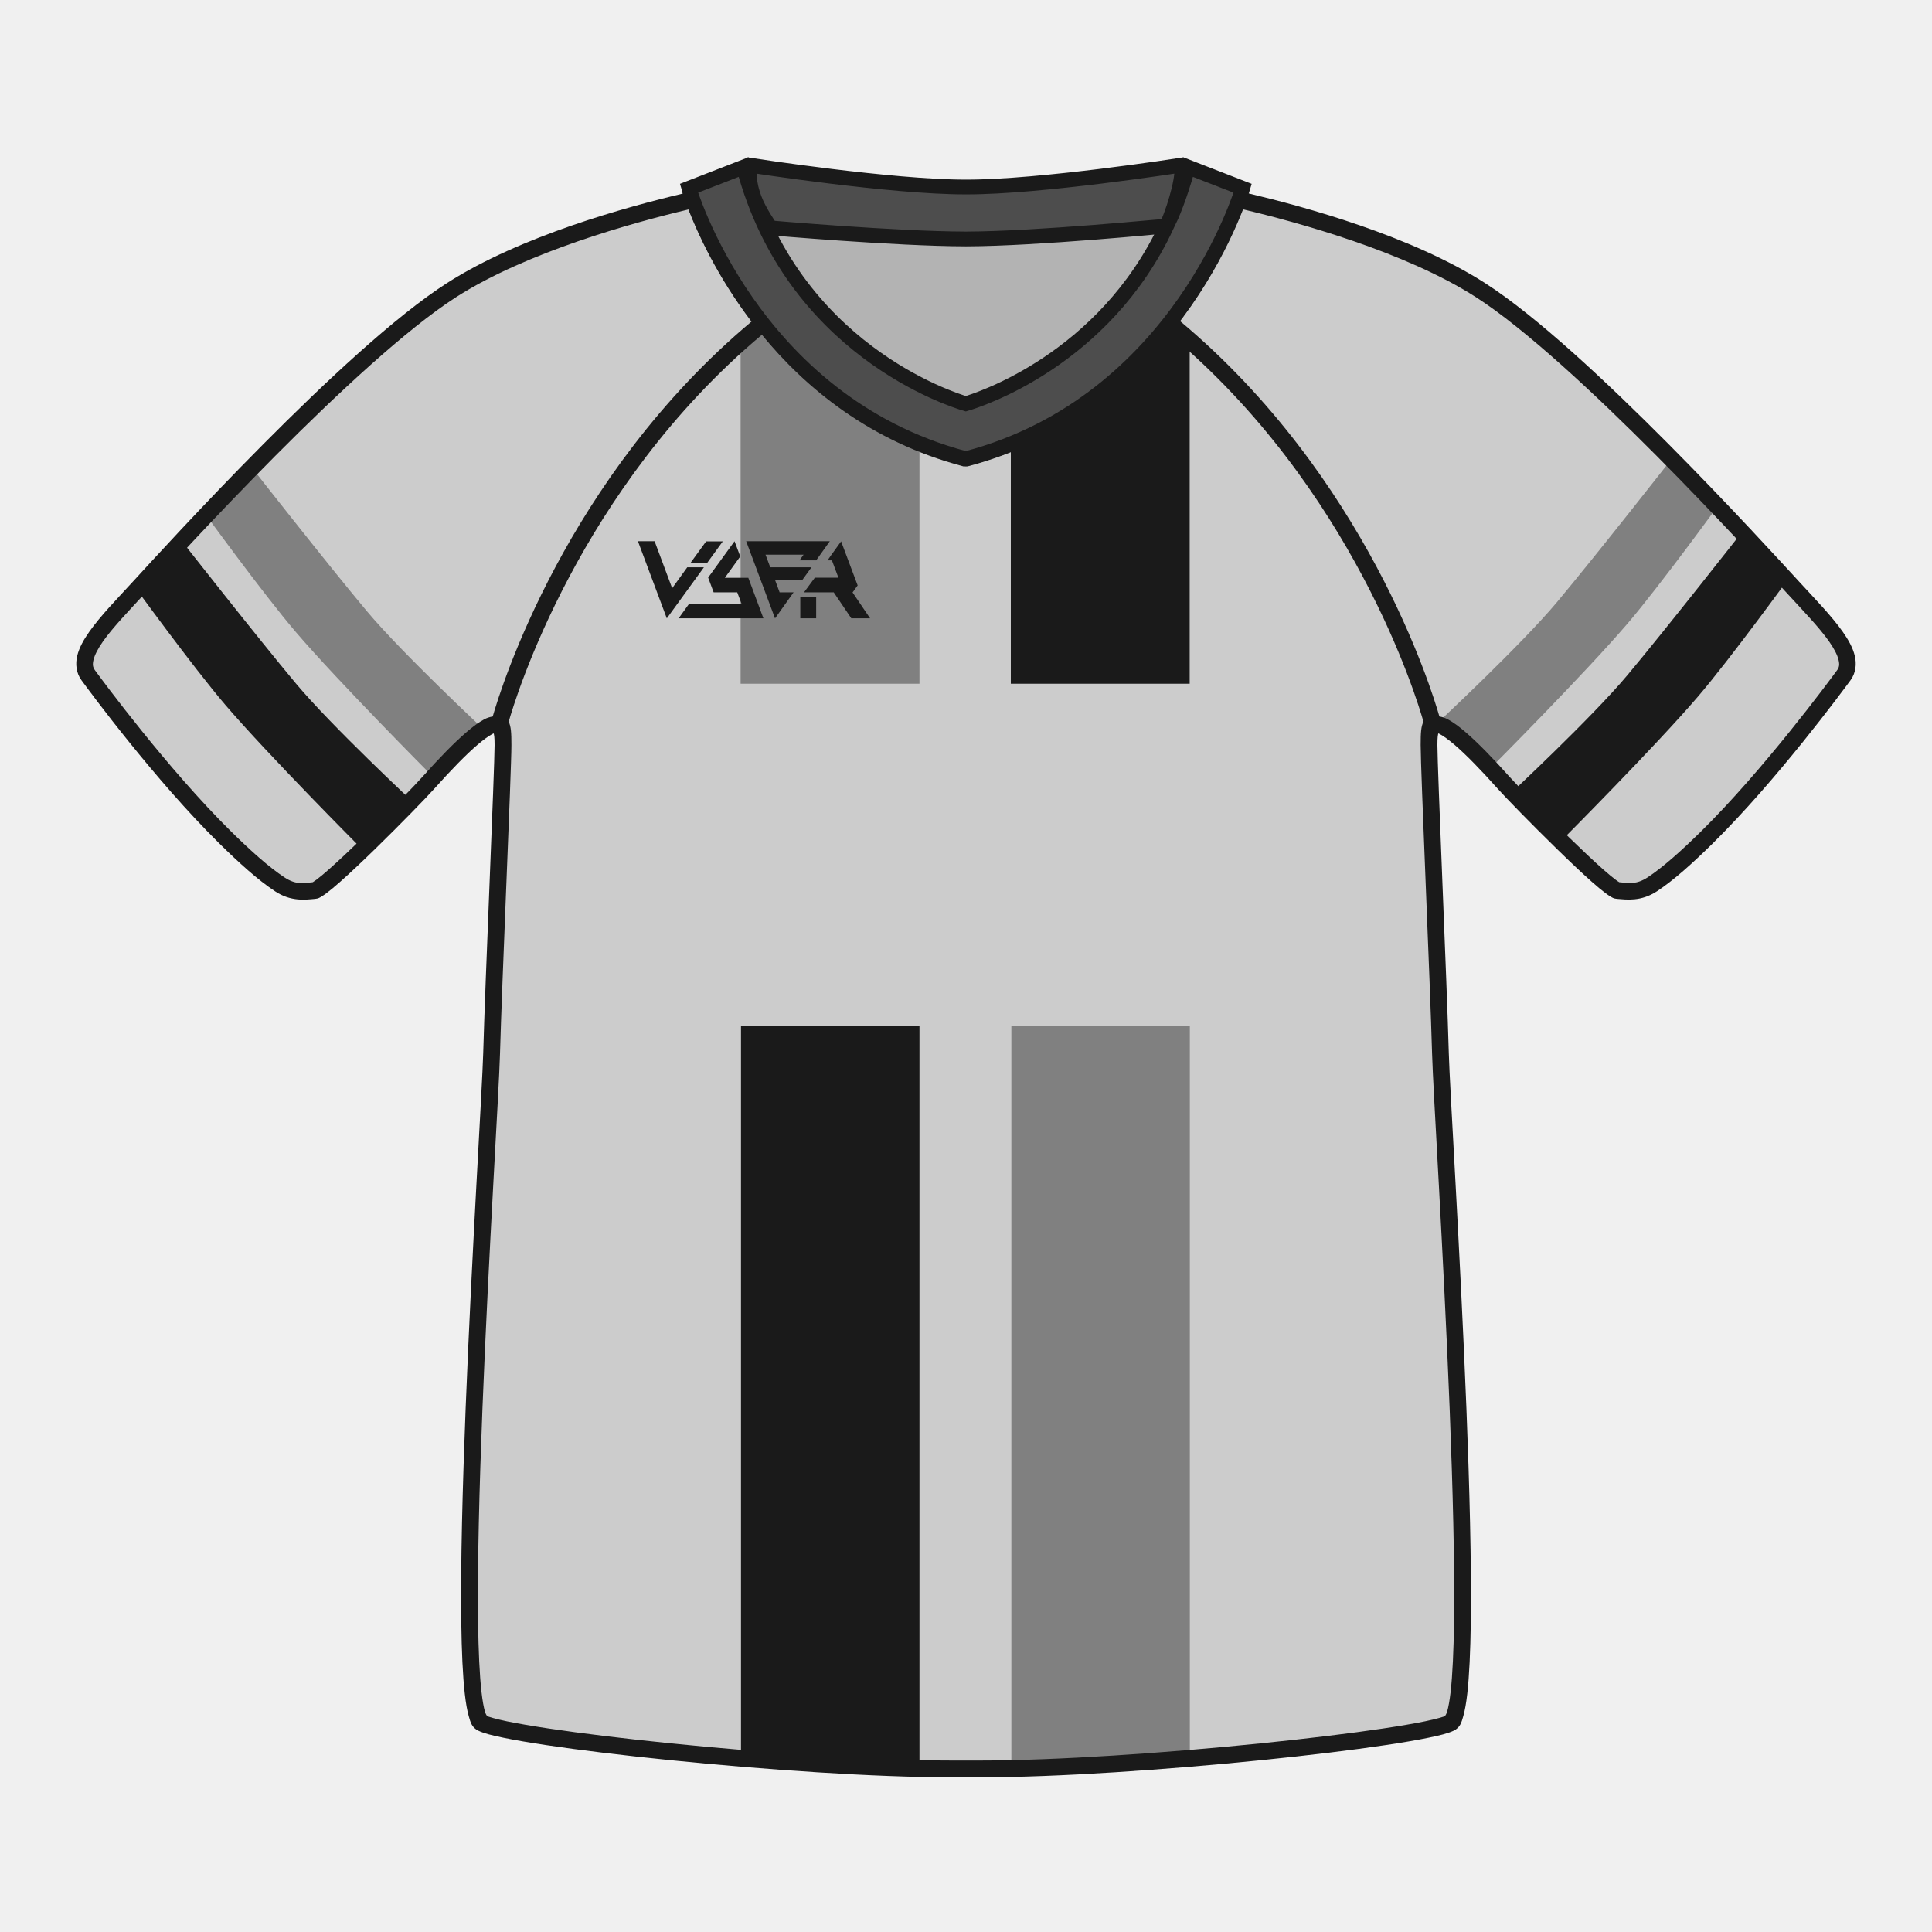
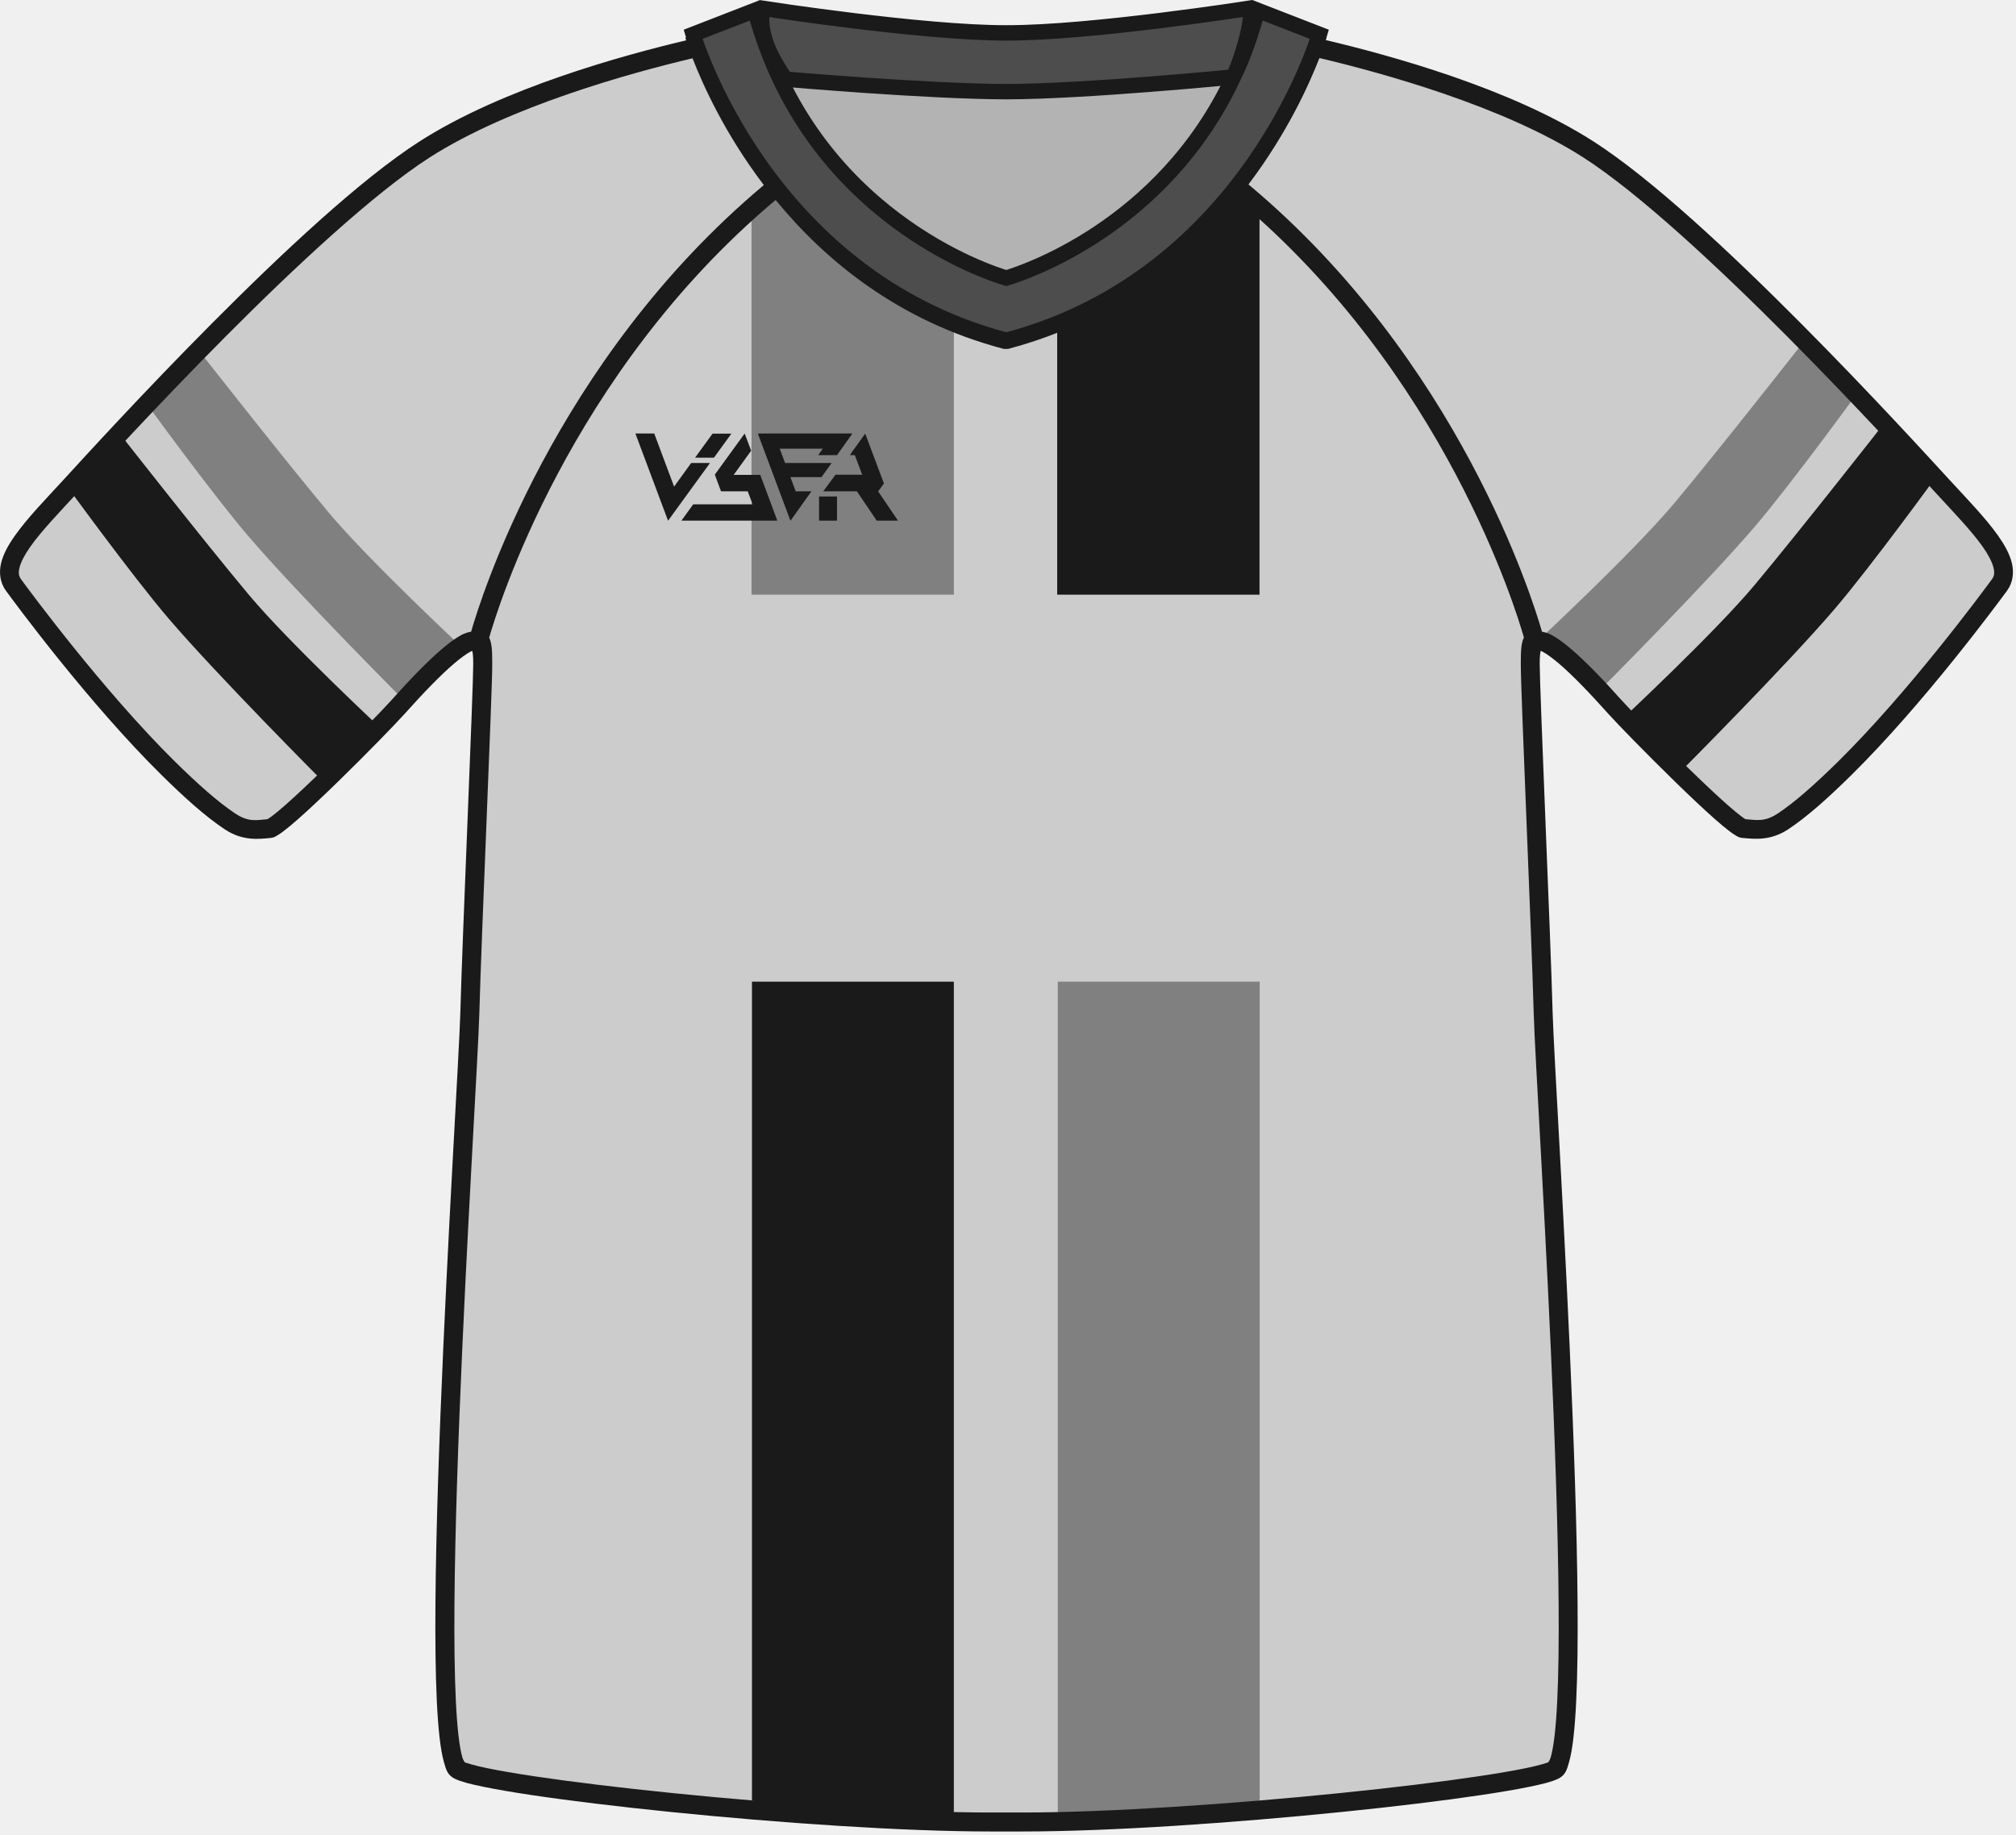
- <svg xmlns="http://www.w3.org/2000/svg" width="152" height="152" viewBox="0 0 152 152" fill="none">
-   <path d="M97.638 15.723L111.248 19.93L121.889 26.446L144.407 49.79L145.892 52.264L139.293 60.76L131.704 68.514L127.828 70.081L122.714 66.369L112.568 56.306L105.392 40.552L94.751 27.354L92.029 25.375L96.071 18.858L97.638 15.723Z" fill="#CCCCCC" />
-   <path d="M113.206 56.773L117.405 60.294C117.405 60.294 124.694 52.977 128.039 49.067C130.629 46.038 135.304 39.591 135.304 39.591L131.469 36.168C131.469 36.168 125.553 43.718 122.476 47.395C119.677 50.74 113.206 56.773 113.206 56.773Z" fill="#808080" />
-   <path d="M118.761 62.502L122.96 66.022C122.96 66.022 130.249 58.706 133.594 54.795C136.184 51.767 140.859 45.319 140.859 45.319L137.024 41.896C137.024 41.896 131.108 49.446 128.031 53.123C125.232 56.468 118.761 62.502 118.761 62.502Z" fill="#1A1A1A" />
-   <path d="M54.369 15.691L40.759 19.898L30.119 26.414L7.6 49.758L6.116 52.232L12.715 60.728L20.303 68.481L24.18 70.049L29.294 66.337L39.44 56.274L46.616 40.52L57.256 27.322L59.978 25.343L55.937 18.826L54.369 15.691Z" fill="#CCCCCC" />
-   <path d="M38.115 57.442L33.916 60.962C33.916 60.962 26.627 53.645 23.282 49.734C20.692 46.706 16.017 40.259 16.017 40.259L19.852 36.835C19.852 36.835 25.768 44.385 28.845 48.062C31.644 51.407 38.115 57.442 38.115 57.442Z" fill="#808080" />
-   <path d="M32.564 63.167L28.364 66.687C28.364 66.687 21.075 59.37 17.73 55.46C15.14 52.431 10.465 45.983 10.465 45.983L14.3 42.56C14.3 42.56 20.216 50.11 23.293 53.787C26.093 57.132 32.564 63.167 32.564 63.167Z" fill="#1A1A1A" />
-   <path d="M59.89 25.547L48.23 37.664L40.876 52.493L39.535 56.634L38.992 78.905L36.765 114.042L37.26 133.591L38.084 135.901L63.325 138.87L77.925 139.447L102.422 137.798L114.382 135.571L115.454 127.157L114.464 101.341L112.567 56.799L110.505 50.53L103.164 36.673L95.163 27.848L92.028 25.208L88.193 29.538L80.11 34.735L75.779 36.219L67.49 32.549L61.839 27.476L59.89 25.547Z" fill="#CCCCCC" />
-   <path d="M58.298 137.68V80.713H72.339V138.688L64.379 138.941L58.298 137.68Z" fill="#1A1A1A" />
-   <path d="M93.61 137.68V80.713H79.569V138.688L87.529 138.941L93.61 137.68Z" fill="#808080" />
-   <path d="M92.045 25.52L93.598 27.295V53.791H79.526V35.434L88.493 29.292L92.045 25.52Z" fill="#1A1A1A" />
-   <path d="M59.82 25.52L58.267 27.296V53.792H72.339V35.435L63.372 29.293L59.82 25.52Z" fill="#808080" />
-   <path d="M60.246 18.208L76.227 19.263L91.653 17.986L88.046 24.423L80.224 30.527L75.894 32.136L67.849 27.919L62.633 22.648L60.246 18.208Z" fill="#B3B3B3" />
-   <path d="M50.19 42.581L52.459 48.643V48.652L55.38 44.632H54.069L52.882 46.276L51.501 42.581H50.19ZM57.79 42.581L55.714 45.441L56.145 46.602H58.002L58.345 47.508H54.21L53.392 48.643H60.06V48.643L59.639 47.508L58.874 45.458H57.027L58.24 43.778L57.79 42.581ZM58.705 42.581L60.975 48.652L62.435 46.602H61.52H61.336L61.116 46.004L60.971 45.617H63.13L63.843 44.632H60.6L60.227 43.637H63.209L63.228 43.628L62.901 44.086H64.212L65.285 42.581H58.705ZM55.556 42.591L54.342 44.262H55.653L56.867 42.591H55.556ZM66.174 42.591L65.329 43.761L65.109 44.086H65.452L65.963 45.45H64.107L63.254 46.602H65.594L66.975 48.643H68.453L67.071 46.602H67.081L67.476 46.056L67.248 45.45L66.174 42.591ZM62.963 46.963V48.643H64.212V46.963H62.963Z" fill="#1A1A1A" />
-   <path d="M60.629 17.93C60.629 17.93 70.475 18.787 75.963 18.8C75.977 18.8 75.989 18.799 76.003 18.799C76.017 18.799 76.028 18.8 76.042 18.8C81.522 18.787 91.76 17.781 91.785 17.779C86.853 28.344 76.971 31.477 75.986 31.765C74.869 31.439 62.324 27.463 58.506 13.141L54.205 14.813C54.205 14.813 59.105 31.597 75.888 36.066H76.082C92.868 31.597 97.767 14.813 97.767 14.813L93.465 13.141C93.108 14.484 92.464 16.45 91.867 17.588C92.495 16.19 93.248 13.429 92.887 13C92.887 13 81.861 14.723 76.042 14.712C76.028 14.712 76.017 14.713 76.003 14.713C75.989 14.713 75.977 14.712 75.963 14.712C70.145 14.723 59.109 13.013 59.109 13.013C59.109 13.013 58.661 13.807 59.367 15.671C59.743 16.666 60.629 17.93 60.629 17.93Z" fill="#4D4D4D" stroke="#1A1A1A" stroke-width="1.163" />
-   <path d="M54.691 14.751L53.662 15.053C53.662 15.053 53.712 15.201 53.721 15.231C49.281 16.285 40.953 18.564 35.171 22.268C31.092 24.883 25.589 30.045 20.743 34.918C15.896 39.79 11.73 44.369 10.471 45.742C9.218 47.109 7.91 48.444 7.022 49.706C6.579 50.337 6.233 50.95 6.076 51.591C5.92 52.231 5.992 52.943 6.404 53.508V53.509V53.509C7.054 54.402 12.185 61.36 17.25 66.354V66.354C18.836 67.914 20.289 69.231 21.651 70.129C22.9 70.952 24.026 70.786 24.789 70.72C25.055 70.697 25.154 70.617 25.285 70.541C25.415 70.465 25.547 70.373 25.694 70.263C25.988 70.043 26.338 69.751 26.736 69.4C27.533 68.697 28.517 67.766 29.514 66.793C31.509 64.848 33.534 62.764 34.197 62.022V62.022C35.493 60.573 36.661 59.371 37.577 58.588C38.035 58.197 38.434 57.911 38.722 57.756C38.821 57.703 38.784 57.724 38.847 57.704C38.872 57.857 38.912 57.948 38.912 58.618C38.912 59.51 38.726 64.25 38.52 69.381C38.315 74.511 38.091 80.088 38.016 82.871C37.943 85.566 37.119 98.494 36.633 110.834C36.389 117.004 36.23 123.038 36.291 127.624C36.321 129.916 36.406 131.843 36.568 133.266C36.649 133.978 36.747 134.561 36.881 135.027C37.016 135.493 37.108 135.915 37.646 136.169V136.169C38.093 136.38 38.718 136.534 39.611 136.718C40.504 136.903 41.637 137.097 42.959 137.295C45.603 137.691 49.005 138.104 52.711 138.479C60.123 139.23 68.743 139.83 74.926 139.83H77.072C83.257 139.83 91.877 139.228 99.292 138.476C102.999 138.1 106.4 137.687 109.044 137.291C110.366 137.093 111.498 136.9 112.389 136.716C113.283 136.532 113.906 136.379 114.354 136.169C114.892 135.916 114.986 135.494 115.121 135.027C115.256 134.561 115.354 133.978 115.436 133.267C115.597 131.844 115.683 129.916 115.714 127.624C115.774 123.038 115.616 117.003 115.371 110.833C114.883 98.493 114.057 85.565 113.985 82.87C113.91 80.087 113.684 74.509 113.479 69.377C113.273 64.245 113.087 59.505 113.087 58.617C113.087 57.949 113.129 57.856 113.154 57.703C113.217 57.723 113.18 57.702 113.283 57.756C113.57 57.91 113.969 58.196 114.426 58.587C115.343 59.37 116.507 60.572 117.804 62.021V62.022V62.023C118.467 62.761 120.494 64.847 122.489 66.792C123.485 67.765 124.467 68.696 125.263 69.399C125.662 69.75 126.012 70.043 126.306 70.263C126.453 70.373 126.583 70.465 126.714 70.541C126.844 70.617 126.945 70.696 127.211 70.719H127.213L127.218 70.72C127.974 70.778 129.096 70.944 130.344 70.131L130.346 70.13L130.349 70.129C131.711 69.23 133.165 67.914 134.751 66.354V66.353C139.816 61.359 144.953 54.382 145.595 53.511V53.51V53.509C146.008 52.944 146.08 52.232 145.924 51.591C145.768 50.95 145.422 50.336 144.979 49.706C144.09 48.444 142.784 47.108 141.528 45.741V45.741V45.74C140.266 44.369 136.097 39.79 131.252 34.917C126.406 30.045 120.905 24.883 116.831 22.268C111.027 18.542 102.619 16.258 98.198 15.21C98.204 15.187 98.249 15.053 98.249 15.053L97.222 14.751C97.222 14.751 92.407 31.212 75.957 35.621H75.95C59.502 31.212 54.688 14.751 54.688 14.751L54.691 14.751ZM97.756 16.46C102.086 17.484 110.553 19.805 116.119 23.379C119.98 25.857 125.498 31 130.318 35.848C135.14 40.696 139.288 45.252 140.56 46.635C141.831 48.02 143.119 49.35 143.903 50.465C144.295 51.023 144.554 51.526 144.645 51.905C144.738 52.284 144.706 52.494 144.533 52.73C143.891 53.603 138.773 60.539 133.829 65.413C132.266 66.948 130.852 68.217 129.63 69.025C128.717 69.617 128.186 69.471 127.332 69.405C127.455 69.418 127.439 69.433 127.383 69.401C127.322 69.366 127.222 69.298 127.101 69.207C126.856 69.025 126.524 68.748 126.139 68.41C125.374 67.734 124.401 66.812 123.412 65.849C121.438 63.921 119.385 61.804 118.788 61.142L118.786 61.141C117.472 59.67 116.285 58.44 115.284 57.585C114.785 57.157 114.334 56.822 113.907 56.593C113.693 56.478 113.471 56.41 113.245 56.369C112.613 54.16 107.475 37.493 92.829 25.252C95.528 21.681 97.049 18.291 97.756 16.46V16.46ZM54.166 16.48C54.879 18.324 56.412 21.727 59.123 25.301C44.52 37.54 39.394 54.169 38.765 56.369C38.537 56.409 38.313 56.477 38.099 56.592C37.672 56.821 37.221 57.157 36.721 57.584C35.719 58.439 34.53 59.67 33.213 61.141V61.142C32.627 61.799 30.57 63.919 28.594 65.847C27.605 66.811 26.631 67.733 25.864 68.409C25.481 68.747 25.148 69.024 24.904 69.206C24.782 69.297 24.681 69.365 24.621 69.4C24.561 69.435 24.511 69.419 24.675 69.404C23.82 69.479 23.293 69.629 22.378 69.027V69.027C21.154 68.219 19.739 66.949 18.176 65.412C13.231 60.536 8.089 53.581 7.47 52.731V52.73V52.729C7.298 52.493 7.266 52.283 7.358 51.904C7.451 51.525 7.71 51.022 8.102 50.464C8.886 49.349 10.173 48.019 11.444 46.633C12.71 45.252 16.857 40.695 21.678 35.847C26.5 30.999 32.019 25.856 35.884 23.378C41.433 19.823 49.821 17.509 54.168 16.479L54.166 16.48ZM92.012 26.289C106.449 38.373 111.46 54.908 111.99 56.779C111.987 56.785 111.978 56.792 111.976 56.797C111.805 57.181 111.77 57.611 111.77 58.617C111.77 59.674 111.957 64.297 112.162 69.429C112.368 74.561 112.594 80.146 112.669 82.906C112.746 85.752 113.567 98.568 114.054 110.885C114.297 117.044 114.456 123.066 114.395 127.605C114.365 129.875 114.278 131.776 114.127 133.117C114.05 133.787 113.954 134.318 113.854 134.66C113.756 135 113.574 135.076 113.795 134.973V134.974C113.607 135.063 112.981 135.247 112.127 135.423C111.271 135.6 110.158 135.79 108.852 135.985C106.239 136.377 102.851 136.788 99.16 137.162C91.779 137.911 83.172 138.51 77.076 138.51H74.93C68.831 138.51 60.227 137.913 52.847 137.166C49.157 136.792 45.77 136.381 43.157 135.989C41.85 135.793 40.737 135.602 39.881 135.426C39.026 135.249 38.401 135.064 38.211 134.974V134.974C38.432 135.078 38.251 135.001 38.152 134.66C38.054 134.319 37.958 133.787 37.882 133.117C37.729 131.776 37.643 129.875 37.613 127.605C37.553 123.066 37.711 117.044 37.954 110.885C38.44 98.567 39.261 85.752 39.337 82.906C39.412 80.146 39.637 74.564 39.842 69.433C40.048 64.302 40.235 59.678 40.235 58.617C40.235 57.607 40.201 57.179 40.028 56.793C40.026 56.79 40.023 56.787 40.021 56.784C40.544 54.941 45.539 38.427 59.944 26.337C63.38 30.53 68.453 34.737 75.725 36.674C75.725 36.674 75.77 36.689 75.793 36.693C75.903 36.708 76.127 36.693 76.127 36.693L76.194 36.674C83.497 34.73 88.58 30.498 92.014 26.289H92.012Z" fill="#1A1A1A" />
+ <svg xmlns="http://www.w3.org/2000/svg" width="601" height="547" viewBox="0 0 601 547" fill="none">
+   <g clip-path="url(#clip0_1281_15)">
+     <path d="M392.8 14.14L451.136 32.172L496.745 60.102L593.265 160.162L599.629 170.769L571.345 207.185L538.818 240.419L522.201 247.136L500.28 231.226L456.793 188.093L426.034 120.564L380.426 63.995L368.758 55.51L386.083 27.579L392.8 14.14Z" fill="#CCCCCC" />
+     <path d="M459.522 190.096L477.521 205.185C477.521 205.185 508.763 173.822 523.099 157.062C534.201 144.081 554.241 116.446 554.241 116.446L537.801 101.773C537.801 101.773 512.445 134.135 499.254 149.896C487.257 164.233 459.522 190.096 459.522 190.096Z" fill="#808080" />
+     <path d="M483.33 214.65L501.331 229.738C501.331 229.738 532.573 198.376 546.909 181.614C558.011 168.633 578.052 140.997 578.052 140.997L561.612 126.324C561.612 126.324 536.256 158.685 523.066 174.447C511.067 188.784 483.33 214.65 483.33 214.65Z" fill="#1A1A1A" />
+     <path d="M207.33 14L148.994 32.032L103.385 59.962L6.865 160.022L0.501 170.628L28.786 207.044L61.312 240.278L77.929 246.996L99.85 231.086L143.337 187.953L174.096 120.424L219.704 63.855L231.372 55.37L214.048 27.439L207.33 14Z" fill="#CCCCCC" />
+     <path d="M137.66 192.96L119.659 208.048C119.659 208.048 88.417 176.686 74.081 159.924C62.979 146.943 42.938 119.307 42.938 119.307L59.378 104.634C59.378 104.634 84.734 136.995 97.924 152.757C109.923 167.094 137.66 192.96 137.66 192.96Z" fill="#808080" />
+     <path d="M113.87 217.5L95.869 232.589C95.869 232.589 64.627 201.226 50.291 184.465C39.189 171.484 19.148 143.847 19.148 143.847L35.588 129.175C35.588 129.175 60.944 161.536 74.135 177.297C86.134 191.635 113.87 217.5 113.87 217.5Z" fill="#1A1A1A" />
+     <path d="M231 56.25L181.02 108.188L149.5 171.75L143.75 189.5L141.422 284.964L131.876 435.574L133.997 519.366L137.533 529.266L245.723 541.994L308.302 544.469L413.302 537.397L464.567 527.852L469.164 491.789L464.921 381.129L456.789 190.209L447.95 163.339L416.484 103.942L382.189 66.112L368.754 54.798L352.314 73.36L317.666 95.634L299.104 101.997L263.572 86.264L239.354 64.521L231 56.25Z" fill="#CCCCCC" />
+     <path d="M224.17 536.89V292.71H284.354V541.21L250.237 542.293L224.17 536.89Z" fill="#1A1A1A" />
+     <path d="M375.53 536.89V292.71H315.346V541.21L349.463 542.293L375.53 536.89Z" fill="#808080" />
+     <path d="M368.82 56.13L375.48 63.742V177.312H315.163V98.628L353.598 72.301L368.82 56.13Z" fill="#1A1A1A" />
+     <path d="M230.699 56.134L224.041 63.745V177.317H284.357V98.632L245.923 72.305L230.699 56.134Z" fill="#808080" />
+     <path d="M232.52 24.79L301.02 29.309L367.14 23.838L351.68 51.429L318.15 77.592L299.59 84.49L265.11 66.413L242.75 43.818L232.52 24.79Z" fill="#B3B3B3" />
+     <path d="M189.42 129.26L199.148 155.24V155.279L211.666 138.047H206.049L200.959 145.098L195.039 129.26H189.42ZM221.998 129.26L213.099 141.516L214.947 146.492H222.904L224.377 150.377H206.652L203.146 155.242H231.728V155.24L229.92 150.377L226.642 141.59H218.724L223.927 134.389L221.998 129.26ZM225.92 129.26L235.648 155.279L241.908 146.492H237.986H237.195L236.252 143.928L235.629 142.27H244.885L247.939 138.047H234.043L232.443 133.785H245.226L245.306 133.744L243.904 135.709H249.523L254.123 129.26H225.92ZM212.422 129.299L207.218 136.463H212.838L218.041 129.299H212.422ZM257.933 129.299L254.312 134.314L253.369 135.709H254.836L257.029 141.553H249.074L245.416 146.492H255.445L261.365 155.24H267.699L261.779 146.492H261.82L263.515 144.154L262.535 141.553L257.933 129.299ZM244.17 148.039V155.24H249.523V148.039H244.17Z" fill="#1A1A1A" />
+     <path d="M234.16 23.6C234.16 23.6 276.365 27.27 299.887 27.327C299.947 27.327 299.997 27.323 300.057 27.323C300.117 27.323 300.167 27.327 300.227 27.327C323.717 27.27 367.597 22.96 367.707 22.95C346.567 68.237 304.207 81.668 299.987 82.899C295.197 81.504 241.426 64.459 225.061 3.073L206.624 10.237C206.624 10.237 227.627 82.182 299.567 101.337H300.397C372.347 82.182 393.347 10.237 393.347 10.237L374.907 3.073C373.377 8.827 370.617 17.254 368.057 22.133C370.747 16.14 373.977 4.305 372.427 2.467C372.427 2.467 325.167 9.852 300.227 9.805C300.167 9.805 300.117 9.809 300.057 9.809C299.997 9.809 299.947 9.805 299.887 9.805C274.948 9.852 227.647 2.524 227.647 2.524C227.647 2.524 225.726 5.925 228.751 13.915C230.365 18.179 234.16 23.6 234.16 23.6Z" fill="#4D4D4D" stroke="#1A1A1A" stroke-width="4.592" />
+     <path d="M208.71 9.97L204.298 11.263C204.298 11.263 204.513 11.899 204.552 12.027C185.521 16.543 149.826 26.31 125.042 42.187C107.559 53.397 83.969 75.523 63.197 96.41C42.424 117.296 24.566 136.923 19.171 142.806C13.798 148.666 8.19 154.39 4.388 159.798C2.487 162.502 1.006 165.132 0.333 167.878C-0.339 170.623 -0.028 173.674 1.738 176.093V176.097V176.099C4.522 179.928 26.516 209.751 48.226 231.156V231.158C55.026 237.844 61.254 243.488 67.091 247.34C72.442 250.864 77.272 250.155 80.542 249.871C81.682 249.772 82.105 249.431 82.665 249.105C83.225 248.779 83.791 248.385 84.421 247.914C85.681 246.971 87.181 245.716 88.888 244.211C92.302 241.2 96.519 237.208 100.794 233.039C109.345 224.701 118.023 215.771 120.865 212.59V212.588C126.42 206.378 131.426 201.227 135.355 197.871C137.319 196.192 139.027 194.966 140.263 194.302C140.688 194.074 140.526 194.164 140.796 194.08C140.905 194.734 141.077 195.124 141.077 197.996C141.077 201.82 140.279 222.138 139.398 244.131C138.516 266.123 137.556 290.025 137.234 301.953C136.922 313.507 133.391 368.922 131.306 421.813C130.263 448.26 129.579 474.126 129.841 493.78C129.972 503.607 130.335 511.868 131.029 517.967C131.375 521.017 131.795 523.517 132.372 525.514C132.949 527.51 133.342 529.32 135.648 530.407V530.409C137.566 531.314 140.247 531.973 144.074 532.764C147.902 533.556 152.756 534.386 158.423 535.235C169.758 536.933 184.339 538.702 200.224 540.311C231.994 543.529 268.942 546.102 295.442 546.102H304.642C331.152 546.102 368.102 543.519 399.882 540.297C415.772 538.687 430.352 536.916 441.682 535.219C447.352 534.371 452.202 533.544 456.022 532.755C459.852 531.966 462.522 531.309 464.442 530.409C466.752 529.326 467.152 527.514 467.732 525.516C468.312 523.518 468.732 521.019 469.082 517.969C469.772 511.869 470.142 503.607 470.272 493.78C470.532 474.126 469.852 448.258 468.802 421.811C466.712 368.917 463.172 313.501 462.862 301.951C462.542 290.023 461.572 266.112 460.692 244.115C459.812 222.118 459.012 201.798 459.012 197.994C459.012 195.128 459.192 194.73 459.302 194.076C459.572 194.16 459.412 194.071 459.852 194.302C461.082 194.965 462.792 196.189 464.752 197.867C468.682 201.223 473.672 206.374 479.232 212.586V212.59V212.594C482.072 215.756 490.762 224.697 499.312 233.035C503.582 237.204 507.792 241.196 511.202 244.207C512.912 245.712 514.412 246.969 515.672 247.912C516.302 248.383 516.862 248.777 517.422 249.103C517.982 249.43 518.412 249.77 519.552 249.869H519.562L519.582 249.871C522.822 250.118 527.632 250.829 532.982 247.348L532.992 247.342L533.002 247.338C538.842 243.486 545.072 237.842 551.872 231.156V231.154C573.582 209.745 595.602 179.84 598.352 176.105V176.101V176.097C600.122 173.677 600.432 170.625 599.762 167.878C599.092 165.131 597.612 162.5 595.712 159.796C591.902 154.388 586.302 148.664 580.922 142.804V142.802V142.8C575.512 136.923 557.642 117.293 536.872 96.408C516.102 75.522 492.522 53.397 475.062 42.187C450.182 26.216 414.142 16.429 395.192 11.937C395.222 11.836 395.412 11.261 395.412 11.261L391.012 9.968C391.012 9.968 370.372 80.525 299.862 99.423H299.832C229.333 80.525 208.696 9.968 208.696 9.968L208.71 9.97ZM393.3 17.294C411.86 21.684 448.15 31.63 472.01 46.949C488.56 57.571 512.21 79.618 532.87 100.398C553.54 121.178 571.32 140.707 576.77 146.632C582.22 152.573 587.74 158.271 591.1 163.052C592.78 165.443 593.89 167.601 594.28 169.224C594.68 170.847 594.54 171.748 593.8 172.759C591.05 176.5 569.11 206.23 547.92 227.125C541.22 233.705 535.16 239.143 529.92 242.607C526.01 245.145 523.73 244.516 520.07 244.234C520.6 244.291 520.53 244.355 520.29 244.216C520.03 244.066 519.6 243.777 519.08 243.386C518.03 242.604 516.61 241.417 514.96 239.968C511.68 237.072 507.51 233.121 503.27 228.99C494.81 220.73 486.01 211.654 483.45 208.818L483.44 208.812C477.81 202.508 472.72 197.235 468.43 193.57C466.29 191.736 464.36 190.301 462.53 189.318C461.61 188.827 460.66 188.532 459.69 188.359C456.98 178.89 434.96 107.448 372.18 54.979C383.75 39.674 390.27 25.141 393.3 17.295V17.294ZM206.46 17.38C209.516 25.285 216.086 39.87 227.708 55.189C165.114 107.65 143.142 178.929 140.446 188.359C139.467 188.529 138.511 188.82 137.591 189.314C135.759 190.297 133.828 191.733 131.683 193.566C127.392 197.232 122.292 202.506 116.65 208.814V208.816C114.135 211.631 105.322 220.722 96.849 228.984C92.612 233.115 88.435 237.068 85.15 239.964C83.507 241.413 82.08 242.6 81.034 243.382C80.511 243.773 80.079 244.062 79.821 244.212C79.563 244.363 79.348 244.293 80.054 244.232C76.386 244.551 74.129 245.197 70.206 242.615V242.613C64.958 239.149 58.893 233.706 52.194 227.12C30.998 206.221 8.958 176.407 6.308 172.763V172.759V172.757C5.569 171.746 5.43 170.844 5.827 169.22C6.225 167.596 7.334 165.439 9.015 163.048C12.377 158.266 17.892 152.567 23.341 146.624C28.768 140.706 46.541 121.173 67.208 100.394C87.875 79.614 111.531 57.567 128.097 46.945C151.882 31.707 187.836 21.789 206.468 17.376L206.46 17.38ZM368.68 59.425C430.56 111.22 452.04 182.095 454.31 190.115C454.3 190.14 454.26 190.169 454.25 190.193C453.52 191.839 453.37 193.682 453.37 197.994C453.37 202.523 454.17 222.342 455.05 244.339C455.93 266.337 456.9 290.275 457.22 302.103C457.55 314.304 461.07 369.239 463.16 422.033C464.2 448.431 464.88 474.244 464.62 493.701C464.49 503.429 464.12 511.581 463.47 517.325C463.14 520.198 462.73 522.477 462.3 523.939C461.88 525.4 461.1 525.726 462.05 525.284V525.286C461.24 525.668 458.56 526.456 454.9 527.212C451.23 527.968 446.46 528.784 440.86 529.622C429.66 531.299 415.14 533.063 399.32 534.667C367.68 537.875 330.79 540.443 304.66 540.443H295.46C269.32 540.443 232.438 537.884 200.805 534.681C184.989 533.079 170.474 531.316 159.272 529.638C153.671 528.799 148.898 527.98 145.231 527.222C141.564 526.464 138.886 525.674 138.071 525.288V525.286C139.019 525.732 138.242 525.403 137.819 523.941C137.397 522.479 136.988 520.198 136.661 517.326C136.007 511.581 135.638 503.431 135.509 493.702C135.249 474.246 135.929 448.431 136.97 422.033C139.051 369.235 142.57 314.303 142.899 302.103C143.218 290.275 144.182 266.347 145.063 244.355C145.945 222.362 146.747 202.54 146.747 197.994C146.747 193.664 146.6 191.829 145.86 190.175C145.85 190.163 145.836 190.15 145.831 190.138C148.071 182.237 169.48 111.451 231.228 59.628C245.952 77.602 267.696 95.636 298.87 103.937C298.87 103.937 299.06 104.004 299.16 104.017C299.63 104.082 300.59 104.017 300.59 104.017L300.88 103.937C332.18 95.605 353.97 77.466 368.69 59.425H368.68Z" fill="#1A1A1A" />
+   </g>
+   <defs>
+     <clipPath id="clip0_1281_15">
+       <rect width="600.08" height="546.11" fill="white" />
+     </clipPath>
+   </defs>
</svg>
